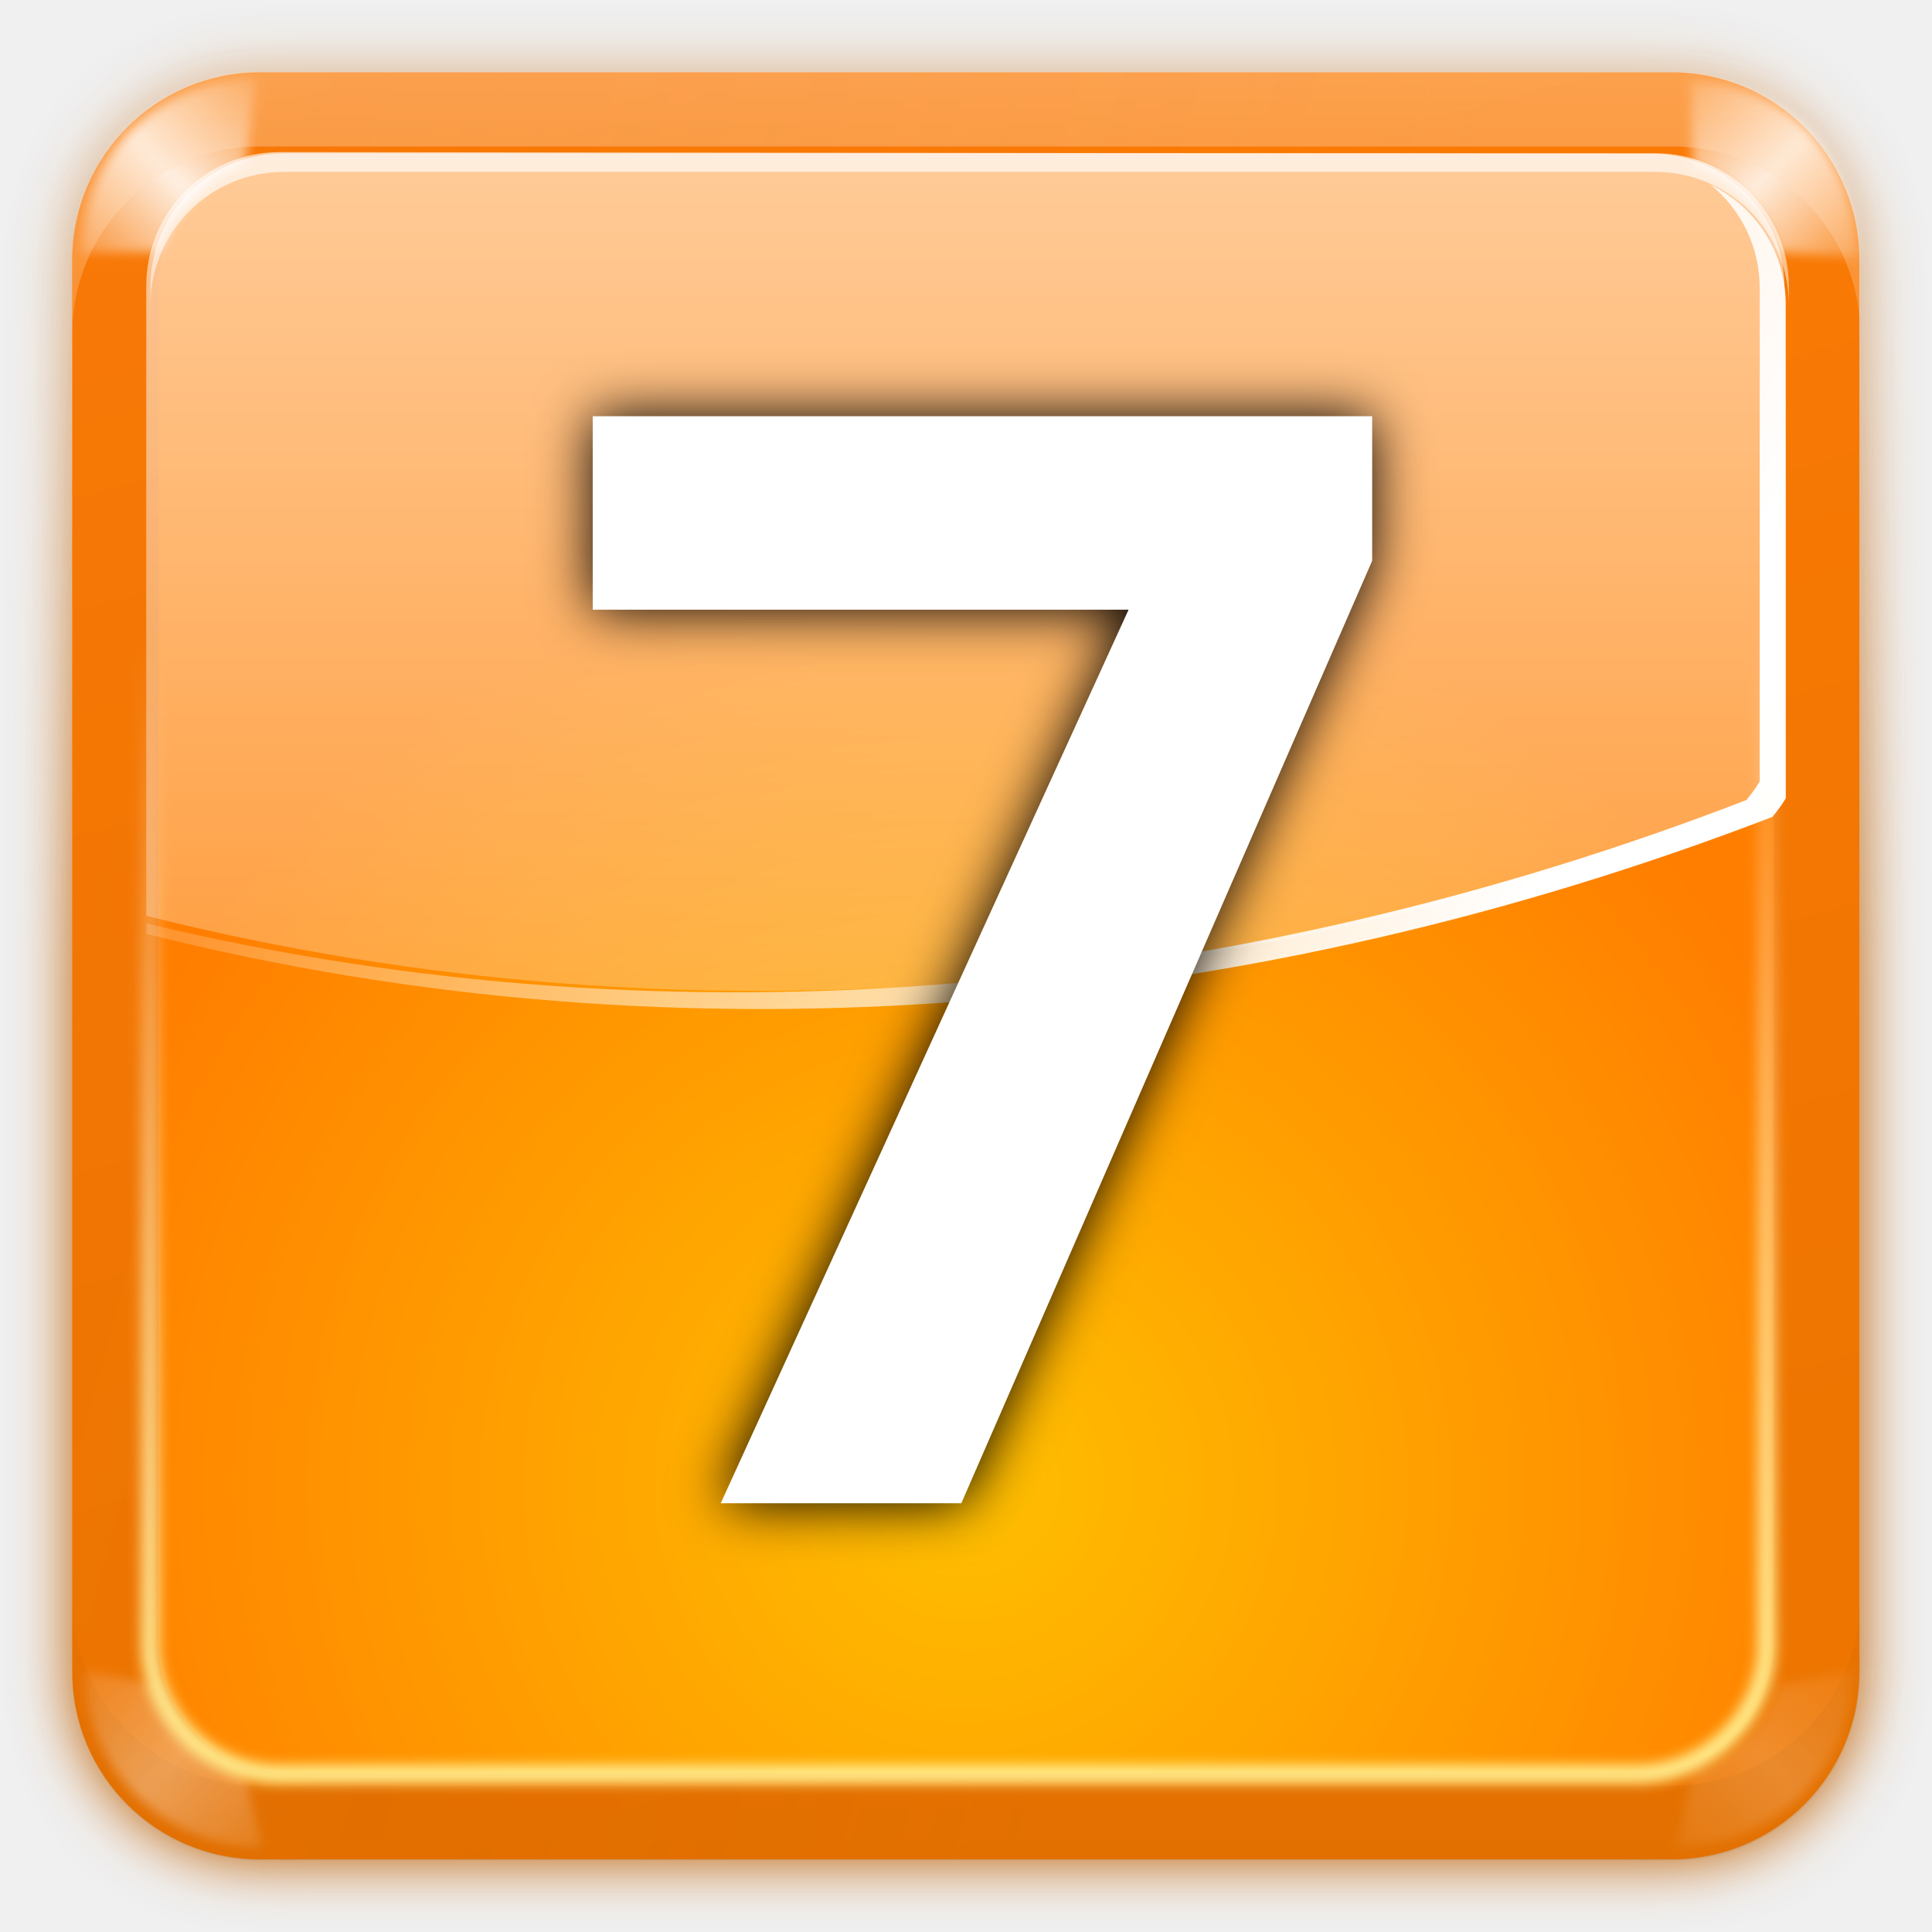
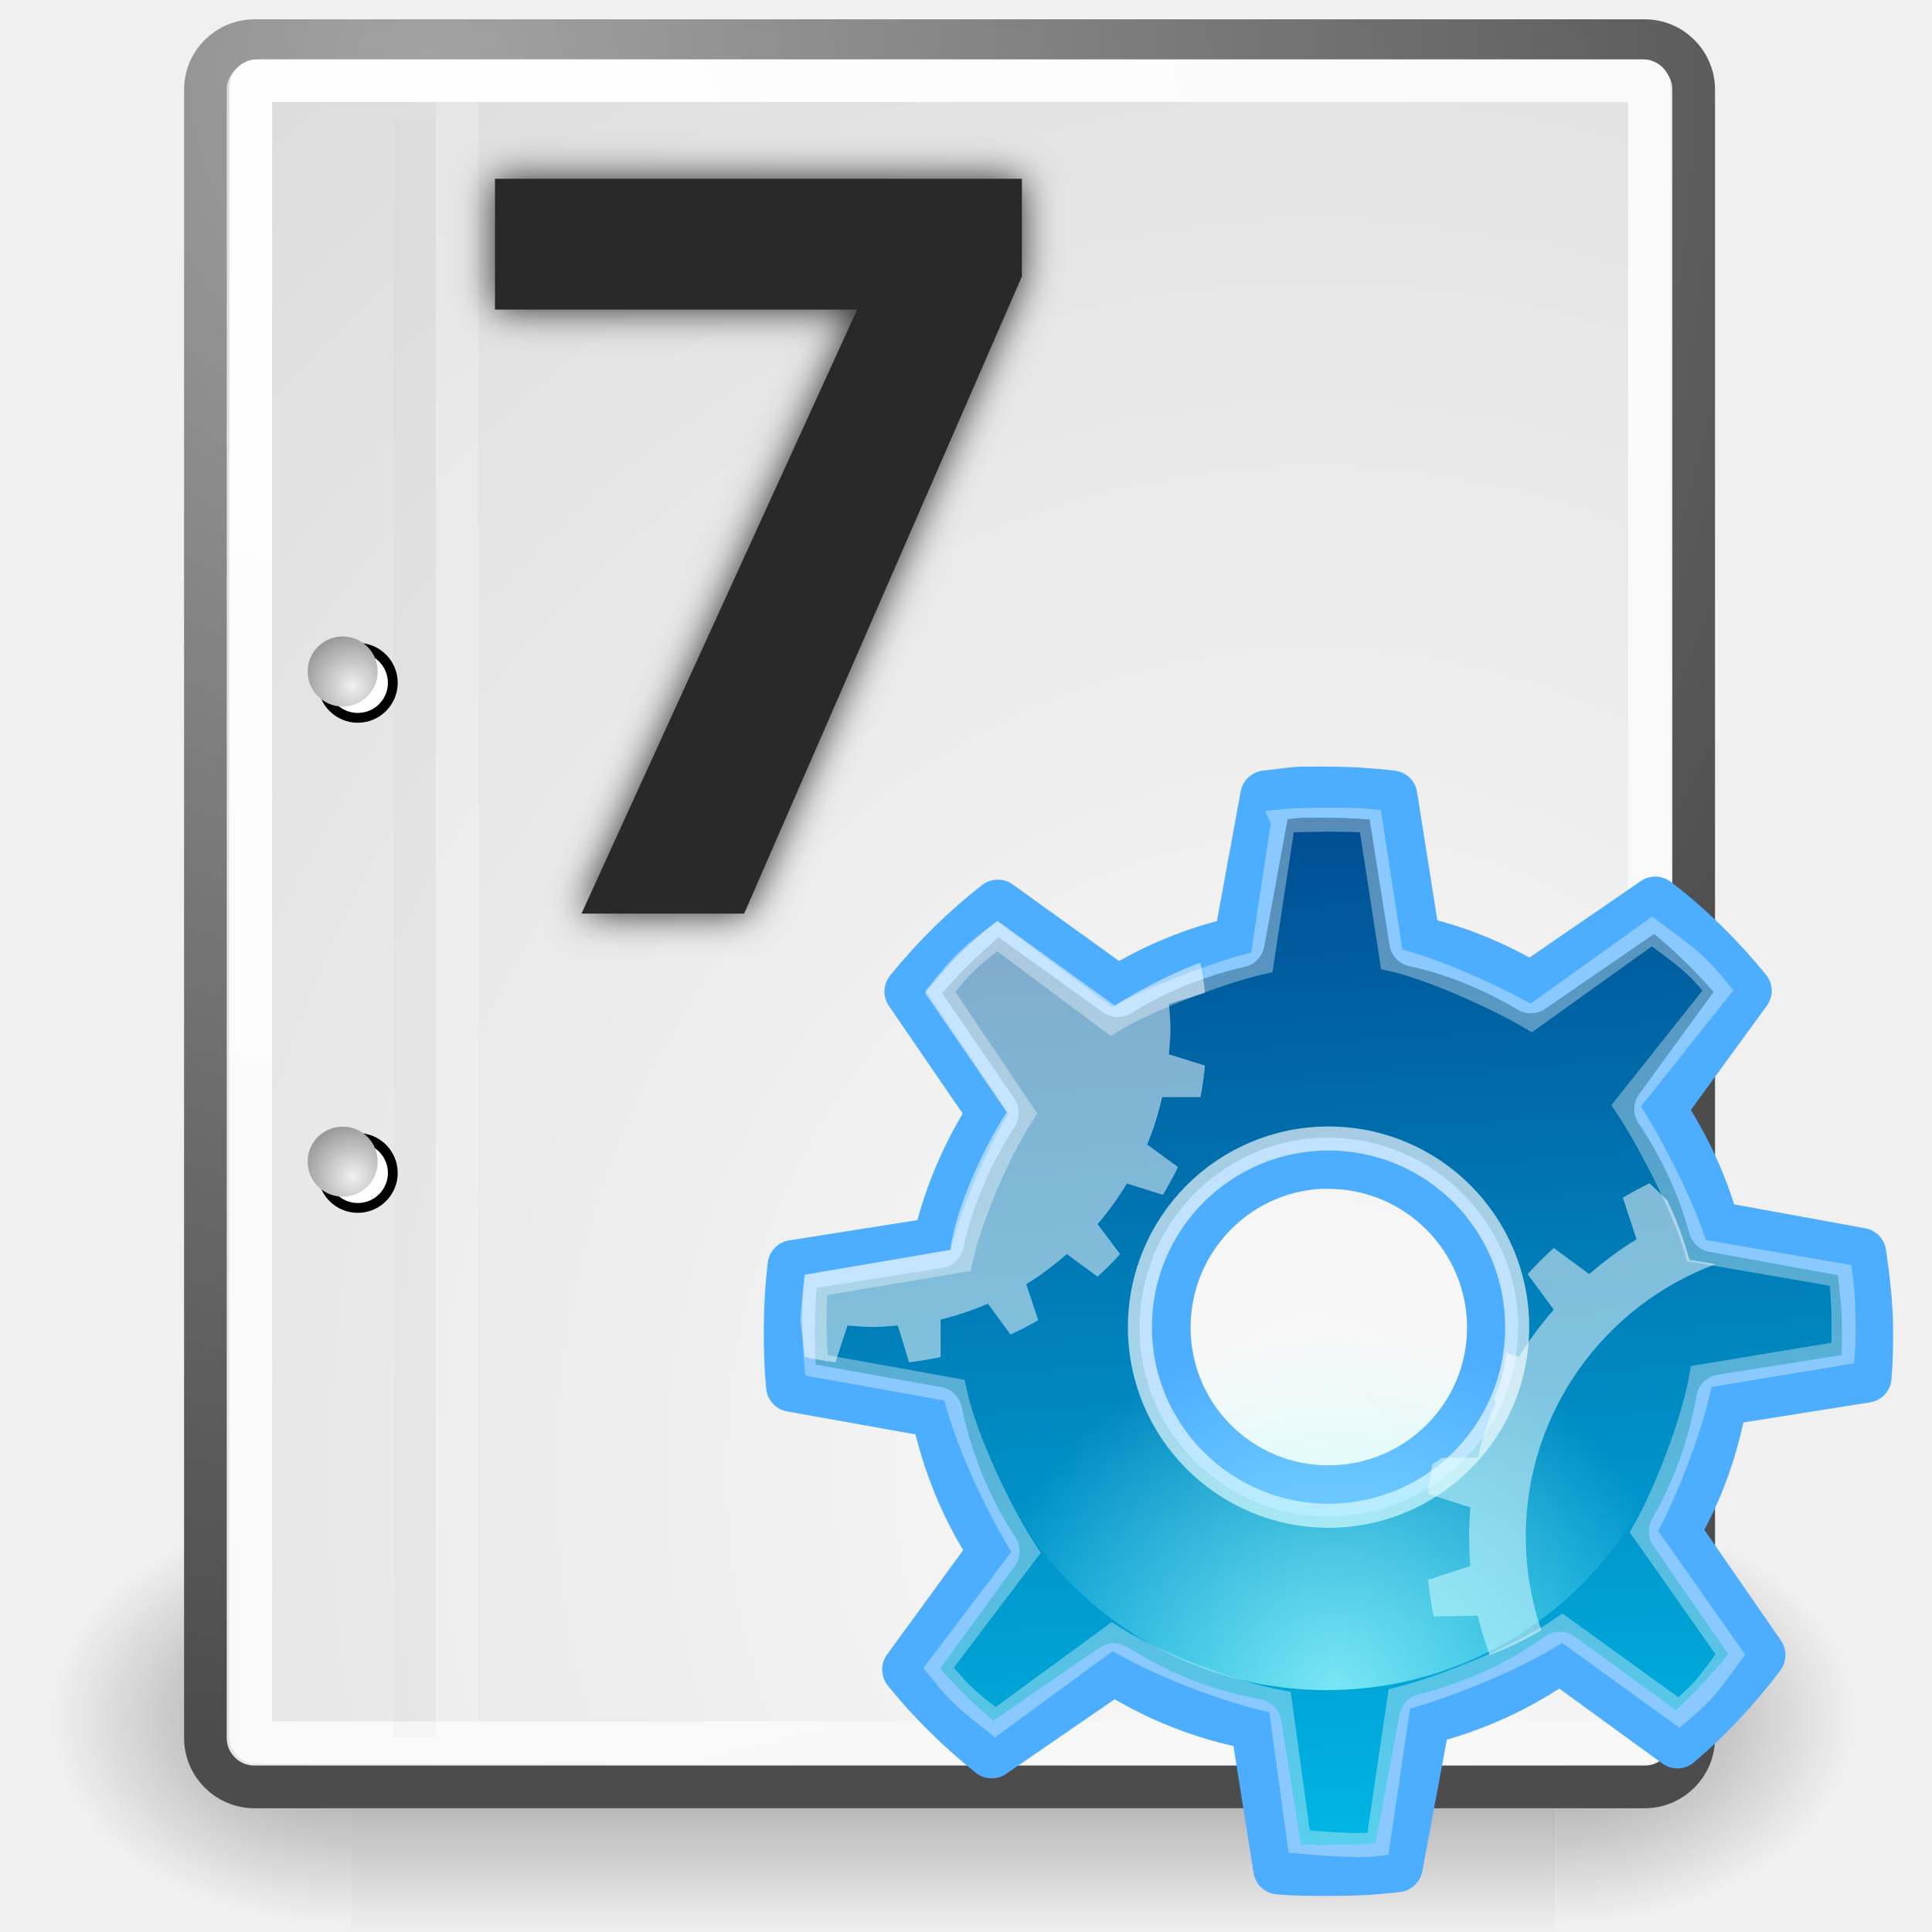
- <svg xmlns="http://www.w3.org/2000/svg" xmlns:xlink="http://www.w3.org/1999/xlink" width="100mm" height="100mm" version="1.1" viewBox="0 0 100 100" id="svg27">
-   <defs id="defs15">
-     <linearGradient id="a">
-       <stop stop-color="#fff" offset="0" id="stop1" />
-       <stop stop-color="#fff" stop-opacity="0" offset="1" id="stop2" />
-     </linearGradient>
-     <linearGradient id="linearGradient3289" x1="60.4" x2="60.4" y1="64.1" y2="-21" gradientTransform="translate(-.39 -3.51)" gradientUnits="userSpaceOnUse" xlink:href="#linearGradient6674" />
-     <linearGradient id="linearGradient6674">
-       <stop stop-color="#bf5e00" offset="0" id="stop3" />
-       <stop stop-color="#bf5e00" stop-opacity="0" offset="1" id="stop4" />
-     </linearGradient>
-     <filter id="filter3319" x="-0.04" y="-0.04" width="1.081" height="1.081">
-       <feGaussianBlur stdDeviation="1.618" id="feGaussianBlur4" />
-     </filter>
-     <linearGradient id="linearGradient6410" x1="39.7" x2="11.5" y1="114" y2="13" gradientTransform="matrix(.964 0 0 .964 -11.7 -11.7)" gradientUnits="userSpaceOnUse">
-       <stop stop-color="#ed7500" offset="0" id="stop5" />
-       <stop stop-color="#ff7b07" offset="1" id="stop6" />
-     </linearGradient>
-     <linearGradient id="linearGradient6680" x1="19.1" x2="80.1" y1="50.6" y2="66.9" gradientTransform="matrix(.964 0 0 .964 -11.7 -11.7)" gradientUnits="userSpaceOnUse" xlink:href="#linearGradient6674" />
-     <radialGradient id="radialGradient9692" cx="-64" cy="91.8" r="50.6" gradientTransform="matrix(.964 0 0 .964 11.7 -11.7)" gradientUnits="userSpaceOnUse">
-       <stop stop-color="#ffbf00" offset="0" id="stop7" />
-       <stop stop-color="#ff7e00" offset="1" id="stop8" />
-     </radialGradient>
-     <linearGradient id="linearGradient2816-2" x1="59.2" x2="59.2" y1="-31.7" y2="98.2" gradientTransform="matrix(.964 0 0 .964 -11.7 -11.7)" gradientUnits="userSpaceOnUse" xlink:href="#a" />
-     <linearGradient id="linearGradient6452" x1="21.5" x2="15.6" y1="21.7" y2="27.6" gradientTransform="translate(-.39 -3.51)" gradientUnits="userSpaceOnUse" spreadMethod="reflect" xlink:href="#a" />
-     <filter id="filter6458" x="-0.076" y="-0.073" width="1.152" height="1.145">
-       <feGaussianBlur stdDeviation=".284" id="feGaussianBlur8" />
-     </filter>
-     <linearGradient id="linearGradient6464" x1="21.5" x2="15.5" y1="21.7" y2="27.7" gradientUnits="userSpaceOnUse" spreadMethod="reflect" xlink:href="#a" />
-     <linearGradient id="linearGradient6637" x1="55.3" x2="55.3" y1="112" y2="74.9" gradientTransform="matrix(.964 0 0 .964 -11.7 -11.7)" gradientUnits="userSpaceOnUse">
-       <stop stop-color="#703700" offset="0" id="stop9" />
-       <stop stop-color="#bf5e00" stop-opacity="0" offset="1" id="stop10" />
-     </linearGradient>
-     <linearGradient id="linearGradient6470" x1="21.5" x2="14.4" y1="21.7" y2="28.9" gradientUnits="userSpaceOnUse" spreadMethod="reflect" xlink:href="#a" />
-     <linearGradient id="linearGradient6649" x1="62" x2="62" y1="15.9" y2="50.7" gradientTransform="matrix(.964 0 0 .964 -11.7 -11.7)" gradientUnits="userSpaceOnUse">
-       <stop stop-color="#ffdfbf" offset="0" id="stop11" />
-       <stop stop-color="#ffdfbf" stop-opacity="0" offset="1" id="stop12" />
-     </linearGradient>
-     <linearGradient id="linearGradient3231" x1="59.5" x2="59.5" y1="8.9" y2="47.2" gradientUnits="userSpaceOnUse" xlink:href="#a" />
-     <linearGradient id="linearGradient3233" x1="93.1" x2="31.6" y1="62.6" y2="23" gradientUnits="userSpaceOnUse" xlink:href="#a" />
-     <linearGradient id="linearGradient3243" x1="-61" x2="-59.4" y1="106" y2="45.6" gradientUnits="userSpaceOnUse">
-       <stop stop-color="#ffeb8b" offset="0" id="stop13" />
-       <stop stop-color="#fff" stop-opacity="0" offset="1" id="stop14" />
-     </linearGradient>
-     <filter id="filter3281" x="-0.015" y="-0.015" width="1.03" height="1.03">
-       <feGaussianBlur stdDeviation=".329" id="feGaussianBlur14" />
-     </filter>
-     <filter id="filter225" x="-0.092" y="-0.063" width="1.183" height="1.127" color-interpolation-filters="sRGB">
-       <feGaussianBlur stdDeviation="1.505" id="feGaussianBlur15" />
-     </filter>
-     <filter style="color-interpolation-filters:sRGB" id="filter1" x="-0.091" y="-0.064" width="1.182" height="1.127">
+ <svg xmlns="http://www.w3.org/2000/svg" xmlns:xlink="http://www.w3.org/1999/xlink" width="100mm" height="100mm" version="1.1" viewBox="0 0 100 100" id="svg36">
+   <defs id="defs22">
+     <filter id="filter1" x="-0.091" y="-0.064" width="1.182" height="1.127" color-interpolation-filters="sRGB">
      <feGaussianBlur stdDeviation="1.452" id="feGaussianBlur1" />
    </filter>
+     <linearGradient id="linearGradient3120">
+       <stop offset="0" id="stop1" />
+       <stop stop-opacity="0" offset="1" id="stop2" />
+     </linearGradient>
+     <linearGradient id="linearGradient6715" x1="303" x2="303" y1="367" y2="610" gradientTransform="matrix(2.77 0 0 1.97 -1892 -873)" gradientUnits="userSpaceOnUse">
+       <stop stop-opacity="0" offset="0" id="stop3" />
+       <stop offset=".5" id="stop4" />
+       <stop stop-opacity="0" offset="1" id="stop5" />
+     </linearGradient>
+     <radialGradient id="radialGradient6717" cx="606" cy="487" r="117" gradientTransform="matrix(2.77 0 0 1.97 -1892 -873)" gradientUnits="userSpaceOnUse" xlink:href="#linearGradient3120" />
+     <radialGradient id="radialGradient6719" cx="606" cy="487" r="117" gradientTransform="matrix(-2.77 0 0 1.97 113 -873)" gradientUnits="userSpaceOnUse" xlink:href="#linearGradient3120" />
+     <radialGradient id="radialGradient15658" cx="34" cy="35.7" r="86.7" gradientTransform="matrix(8.02 0 0 8.69 -14.2 -23.1)" gradientUnits="userSpaceOnUse">
+       <stop stop-color="#fafafa" offset="0" id="stop6" />
+       <stop stop-color="#bbb" offset="1" id="stop7" />
+     </radialGradient>
+     <radialGradient id="radialGradient15656" cx="8.82" cy="3.76" r="37.8" gradientTransform="matrix(8.08 0 0 8.62 13.8 -17.7)" gradientUnits="userSpaceOnUse">
+       <stop stop-color="#a3a3a3" offset="0" id="stop8" />
+       <stop stop-color="#4c4c4c" offset="1" id="stop9" />
+     </radialGradient>
+     <radialGradient id="radialGradient15668" cx="8.14" cy="7.27" r="38.2" gradientTransform="matrix(8.08 0 0 8.62 13.8 -17.7)" gradientUnits="userSpaceOnUse">
+       <stop stop-color="#fff" offset="0" id="stop10" />
+       <stop stop-color="#f8f8f8" offset="1" id="stop11" />
+     </radialGradient>
+     <radialGradient id="radialGradient2283" cx="20.9" cy="115" r="5.26" gradientTransform="matrix(.23 0 0 .23 4.61 3.98)" gradientUnits="userSpaceOnUse">
+       <stop stop-color="#F0F0F0" offset="0" id="stop12" />
+       <stop stop-color="#9a9a9a" offset="1" id="stop13" />
+     </radialGradient>
+     <radialGradient id="radialGradient2285" cx="20.9" cy="64.6" r="5.26" gradientTransform="matrix(.23 0 0 .23 4.61 3.98)" gradientUnits="userSpaceOnUse">
+       <stop stop-color="#F0F0F0" offset="0" id="stop14" />
+       <stop stop-color="#9a9a9a" offset="1" id="stop15" />
+     </radialGradient>
+     <linearGradient id="linearGradient3773" x1="381" x2="400" y1="12.2" y2="296" gradientTransform="matrix(.944 0 0 .944 463 149)" gradientUnits="userSpaceOnUse">
+       <stop stop-color="#004c91" offset="0" id="stop16" />
+       <stop stop-color="#00d7ff" offset="1" id="stop17" />
+     </linearGradient>
+     <linearGradient id="linearGradient3" x1="720" x2="941" y1="264" y2="264" gradientTransform="matrix(3.27 0 0 3.27 764 -250)" gradientUnits="userSpaceOnUse">
+       <stop stop-color="#4dadff" offset="0" id="stop18" />
+       <stop stop-color="#0000c0" offset=".263" id="stop19" />
+       <stop stop-color="#4dadff" offset="1" id="stop20" />
+     </linearGradient>
+     <radialGradient id="radialGradient3970-8-7" cx="393" cy="808" r="16.2" gradientTransform="matrix(4.34 0 0 4.34 -876 -3175)" gradientUnits="userSpaceOnUse">
+       <stop stop-color="#a8ffff" stop-opacity=".718" offset="0" id="stop21" />
+       <stop stop-color="#a8ffff" stop-opacity="0" offset="1" id="stop22" />
+     </radialGradient>
+     <linearGradient id="linearGradient6715-1" y2="609.51" gradientUnits="userSpaceOnUse" x2="302.86" gradientTransform="matrix(2.7744,0,0,1.9697,-1892.2,-872.89)" y1="366.65" x1="302.86">
+       <stop id="stop5050" style="stop-color:black;stop-opacity:0" offset="0" />
+       <stop id="stop5056" style="stop-color:black" offset=".5" />
+       <stop id="stop5052" style="stop-color:black;stop-opacity:0" offset="1" />
+     </linearGradient>
+     <radialGradient id="radialGradient6717-7" xlink:href="#linearGradient3120" gradientUnits="userSpaceOnUse" cy="486.65" cx="605.71" gradientTransform="matrix(2.7744,0,0,1.9697,-1891.6,-872.89)" r="117.14" />
+     <radialGradient id="radialGradient6719-2" xlink:href="#linearGradient3120" gradientUnits="userSpaceOnUse" cy="486.65" cx="605.71" gradientTransform="matrix(-2.7744,0,0,1.9697,112.76,-872.89)" r="117.14" />
+     <radialGradient id="radialGradient15658-2" gradientUnits="userSpaceOnUse" cy="35.737" cx="33.967" gradientTransform="matrix(8.018478,0,0,8.691437,-14.19716,-23.12076)" r="86.708">
+       <stop id="stop260" style="stop-color:#fafafa" offset="0" />
+       <stop id="stop261" style="stop-color:#bbbbbb" offset="1" />
+     </radialGradient>
+     <radialGradient id="radialGradient15656-6" gradientUnits="userSpaceOnUse" cy="3.756" cx="8.824" gradientTransform="matrix(8.083428,0,0,8.622146,13.79977,-17.72398)" r="37.752">
+       <stop id="stop270" style="stop-color:#a3a3a3" offset="0" />
+       <stop id="stop271" style="stop-color:#4c4c4c" offset="1" />
+     </radialGradient>
+     <radialGradient id="radialGradient15668-1" gradientUnits="userSpaceOnUse" cy="7.268" cx="8.144" gradientTransform="matrix(8.083428,0,0,8.622146,13.79977,-17.72398)" r="38.159">
+       <stop id="stop15664" style="stop-color:#ffffff" offset="0" />
+       <stop id="stop15666" style="stop-color:#f8f8f8" offset="1" />
+     </radialGradient>
+     <radialGradient id="radialGradient2283-0" gradientUnits="userSpaceOnUse" cx="20.892" cy="114.57" r="5.256" gradientTransform="matrix(0.2297,0,0,0.2297,4.6135,3.9798)">
+       <stop id="stop15566" style="stop-color:#F0F0F0" offset="0" />
+       <stop id="stop15568" style="stop-color:#9a9a9a" offset="1" />
+     </radialGradient>
+     <radialGradient id="radialGradient2285-6" gradientUnits="userSpaceOnUse" cx="20.892" cy="64.568" r="5.257" gradientTransform="matrix(0.2297,0,0,0.2297,4.6135,3.9798)">
+       <stop id="stop15573" style="stop-color:#F0F0F0" offset="0" />
+       <stop id="stop15575" style="stop-color:#9a9a9a" offset="1" />
+     </radialGradient>
+     <linearGradient id="linearGradient3773-1" y2="296.077" gradientUnits="userSpaceOnUse" x2="399.815" gradientTransform="matrix(0.9435935,0,0,0.9435935,462.7199,149.2096)" y1="12.23" x1="380.808">
+       <stop id="stop53300" style="stop-color:#004c91;stop-opacity:1;" offset="0" />
+       <stop id="stop53302" style="stop-color:#00d7ff;stop-opacity:1;" offset="1" />
+     </linearGradient>
+     <linearGradient xlink:href="#linearGradient14853" id="linearGradient3-5" x1="720.005" y1="264.056" x2="940.927" y2="264.056" gradientUnits="userSpaceOnUse" />
+     <linearGradient id="linearGradient14853" x1="50.01" x2="63.5" y1="99.98" gradientTransform="matrix(3.26869,0,0,3.268851,763.5106,-250.1769)" gradientUnits="userSpaceOnUse">
+       <stop stop-color="#37a3ff" offset="0" id="stop7-9" style="stop-color:#4dadff;stop-opacity:1" />
+       <stop stop-color="#000091" offset=".263" id="stop9-4" style="stop-color:#0000c0;stop-opacity:1" />
+       <stop stop-color="#37a3ff" offset="1" id="stop11-9" style="stop-color:#4dadff;stop-opacity:1" />
+     </linearGradient>
+     <radialGradient id="radialGradient3970-8" cx="393.3" cy="808.2" r="16.25" gradientTransform="matrix(4.340868,0,0,4.341082,-875.5931,-3174.519)" gradientUnits="userSpaceOnUse">
+       <stop stop-color="#a8ffff" stop-opacity=".718" offset="0" id="stop23" />
+       <stop stop-color="#a8ffff" stop-opacity="0" offset="1" id="stop25" />
+     </radialGradient>
  </defs>
-   <rect transform="matrix(.964 0 0 .964 -11.3 -8.29)" x="15.6" y="12.5" width="96" height="96" rx="10.1" fill="url(#linearGradient3289)" filter="url(#filter3319)" id="rect15" />
-   <g stroke-width=".964" id="g18">
-     <rect x="3.74" y="3.74" width="92.5" height="92.5" rx="9.71" fill="url(#linearGradient6410)" id="rect16" />
-     <rect x="3.74" y="3.74" width="92.5" height="92.5" rx="9.71" fill="url(#linearGradient6680)" opacity=".083" id="rect17" />
-     <rect transform="scale(-1,1)" x="-91.8" y="8.19" width="83.6" height="83.6" rx="6.75" fill="url(#radialGradient9692)" id="rect18" />
-     <path d="m14.5 7.87c-3.85 0-6.93 3.08-6.93 6.93v32.6c27.9 7.04 57.4 4.22 84.1-6.05 0.272-0.321 0.506-0.648 0.693-0.964v-25.5c0-3.85-3.08-6.93-6.93-6.93z" fill="url(#linearGradient2816-2)" id="path18" />
+   <g id="g4" transform="matrix(0.2645833,0,0,0.2645833,-0.1980492,0.1675148)">
+     <g id="g6707" transform="matrix(0.1757739,0,0,0.1742128,343.5451,320.446)">
+       <rect id="rect6709" style="color:#000000;opacity:0.402;fill:url(#linearGradient6715-1)" height="478.36" width="1339.6" y="-150.7" x="-1559.3" />
+       <path id="path6711" style="color:#000000;opacity:0.402;fill:url(#radialGradient6717-7)" d="m -219.62,-150.68 v 478.33 c 142.88,0.9 345.4,-107.17 345.4,-239.2 0,-132.02 -159.44,-239.13 -345.4,-239.13 z" />
+       <path id="path6713" style="color:#000000;opacity:0.402;fill:url(#radialGradient6719-2)" d="m -1559.3,-150.68 v 478.33 c -142.8,0.9 -345.4,-107.17 -345.4,-239.2 0,-132.02 159.5,-239.13 345.4,-239.13 z" />
+     </g>
+     <rect id="rect15391" style="color:#000000;display:block;fill:url(#radialGradient15658-2);stroke:url(#radialGradient15656-6);stroke-width:8.348;stroke-linecap:round;stroke-linejoin:round" ry="9.592" height="341.613" width="291.148" y="7.321" x="40.932" />
+     <rect id="rect15660" style="color:#000000;display:block;fill:none;stroke:url(#radialGradient15668-1);stroke-width:8.348;stroke-linecap:round;stroke-linejoin:round" rx="1.244" ry="1.244" height="325.134" width="273.625" y="15.147" x="49.802" />
+     <g id="g2270" transform="matrix(8.348321,0,0,8.348321,-8.800392,-23.4379)">
+       <g id="g1440" style="fill:#ffffff;stroke:#000000" transform="matrix(0.2297,0,0,0.2297,4.9671,4.245)">
+         <path id="path1448" d="m 23.428,113.07 c 0,1.97 -1.6,3.57 -3.573,3.57 -1.974,0 -3.573,-1.6 -3.573,-3.57 0,-1.97 1.6,-3.57 3.573,-3.57 1.973,0 3.573,1.6 3.573,3.57 z" />
+         <path id="path1456" d="m 23.428,63.07 c 0,1.973 -1.6,3.573 -3.573,3.573 -1.974,0 -3.573,-1.6 -3.573,-3.573 0,-1.974 1.6,-3.573 3.573,-3.573 1.973,0 3.573,1.6 3.573,3.573 z" />
+       </g>
+       <path id="path15570" style="fill:url(#radialGradient2283-0)" d="m 9.995,29.952 c 0,0.454 -0.367,0.821 -0.821,0.821 -0.454,0 -0.821,-0.368 -0.821,-0.821 0,-0.453 0.367,-0.82 0.821,-0.82 0.453,0 0.821,0.367 0.821,0.82 z" />
+       <path id="path15577" style="fill:url(#radialGradient2285-6)" d="m 9.995,18.467 c 0,0.453 -0.367,0.821 -0.821,0.821 -0.454,0 -0.821,-0.368 -0.821,-0.821 0,-0.453 0.367,-0.821 0.821,-0.821 0.453,0 0.821,0.368 0.821,0.821 z" />
+     </g>
+     <path id="path15672" style="fill:none;stroke:#000000;stroke-width:8.253;stroke-opacity:0.018" d="M 81.859,22.747 V 339.207" />
+     <path id="path15674" style="fill:none;stroke:#ffffff;stroke-width:8.348;stroke-opacity:0.205" d="M 90.157,18.792 V 336.178" />
+     <g id="g3" transform="translate(-569.8359,-4.261593)">
+       <path id="path3243" style="color:#000000;fill:url(#linearGradient3773-1);stroke:url(#linearGradient3-5);stroke-width:10;stroke-linecap:round;stroke-linejoin:round;stroke-dasharray:none" d="m 824.942,158.605 c -2.229,0.152 -4.392,0.497 -6.573,0.747 h -0.15 l -5.229,28.532 c -8.52,1.941 -16.537,5.234 -23.75,9.71 L 765.786,180.713 c -6.341,4.922 -12.109,10.663 -17.179,16.88 l 16.282,23.753 c -4.944,7.551 -8.661,16.18 -10.755,25.245 v 0.146 l -28.382,4.481 c -0.519,4.241 -0.747,8.619 -0.747,12.996 0,3.583 0.099,7.119 0.448,10.608 l 28.382,5.078 c 2.019,9.855 5.853,19.062 11.203,27.187 l -16.88,23.153 c 4.834,6.004 10.415,11.468 16.432,16.283 l 23.902,-16.429 c 8.351,5.327 17.675,9.065 27.784,10.904 l 4.481,28.231 c 3.183,0.292 6.451,0.301 9.71,0.301 4.603,0 9,-0.174 13.443,-0.748 l 5.379,-28.833 c 9.597,-2.384 18.61,-6.531 26.439,-12.098 l 23.007,16.73 c 5.962,-5.073 11.421,-10.909 16.133,-17.176 l -16.73,-24.201 c 4.528,-7.824 7.669,-16.457 9.258,-25.692 l 28.235,-4.481 c 0.244,-2.948 0.296,-5.802 0.296,-8.816 0,-5.229 -0.607,-10.358 -1.345,-15.385 l -28.677,-5.229 c -2.248,-8.299 -5.939,-16.043 -10.608,-23.002 l 16.88,-23.155 c -5.233,-6.398 -11.2,-12.31 -17.778,-17.328 l -24.347,16.73 c -6.997,-4.139 -14.529,-7.314 -22.706,-9.112 l -4.481,-28.382 c -4.081,-0.48 -8.191,-0.747 -12.399,-0.747 -1.138,0 -2.309,-0.036 -3.437,0 -0.55,0.017 -1.091,-0.032 -1.641,0 -0.15,0.009 -0.301,-0.01 -0.447,0 z m 3.884,72.599 c 0.545,-0.028 1.086,0 1.641,0 17.684,0 32.115,14.435 32.115,32.119 0,17.679 -14.43,31.964 -32.115,31.964 -17.684,0 -31.969,-14.285 -31.969,-31.964 0,-17.129 13.41,-31.259 30.328,-32.119 z" />
+       <circle id="path3283" style="color:#000000;opacity:0.648;fill:none;stroke:#ffffff;stroke-width:4.702" cx="830.486" cy="263.252" r="36.901" />
+       <path id="path3285" style="color:#000000;opacity:0.347;fill:none;stroke:#ffffff;stroke-width:4.702" d="m 821.631,164.253 -4.199,27.624 c -7.989,1.819 -22.682,7.383 -29.439,11.579 l -22.334,-16.67 c -5.943,4.614 -6.35,4.927 -11.102,10.754 l 16.147,23.948 c -4.631,7.081 -10.2,19.701 -12.198,28.72 l -28.296,4.768 c -0.487,3.973 -0.253,12.479 0.075,15.747 l 27.028,4.871 c 1.892,9.239 8.971,24.107 13.988,31.724 l -17.092,22.584 c 4.531,5.624 5.438,6.141 11.078,10.655 l 22.852,-16.744 c 7.833,4.994 23.374,11.068 32.848,12.794 l 3.747,27.276 c 2.986,0.273 11.233,1.034 15.399,0.498 l 4.199,-28.395 c 8.995,-2.238 24.54,-8.619 31.875,-13.838 l 22.833,16.495 c 5.591,-4.758 5.642,-5.473 10.058,-11.351 l -16.918,-24.046 c 4.246,-7.335 9.738,-21.681 11.228,-30.337 l 27.699,-4.594 c 0.23,-2.765 0.245,-10.462 -0.447,-15.178 l -28.221,-4.867 c -2.106,-7.782 -9.338,-21.798 -13.716,-28.325 l 17.938,-22.58 c -4.904,-5.998 -6.729,-6.821 -12.893,-11.525 l -23.623,16.919 c -6.559,-3.88 -19.64,-9.794 -27.304,-11.479 l -4.171,-27.028 c -3.827,-0.45 -14.858,-0.25 -17.04,0 z" />
+       <path id="path3767" style="color:#000000;opacity:0.5;fill:#ffffff;stroke-width:4.702" d="m 765.711,183.759 c -6.34,4.922 -9.11,7.875 -14.179,14.092 l 15.998,23.344 c -4.944,7.518 -10.149,19.593 -11.038,26.938 l -28.506,4.909 c -0.324,2.647 -0.817,8.713 -0.817,8.713 l 0.831,7.345 c 2.011,0.418 3.951,0.804 6.025,1.03 l 2.351,-7.199 c 1.617,0.132 3.195,0.292 4.849,0.292 1.651,0 3.378,-0.16 4.996,-0.292 l 2.204,7.199 c 2.075,-0.226 4.16,-0.611 6.171,-1.03 v -7.345 c 3.224,-0.752 6.263,-1.824 9.257,-3.084 l 4.41,6.023 c 1.89,-0.856 3.644,-1.768 5.435,-2.793 l -2.351,-7.053 c 2.807,-1.702 5.464,-3.738 7.932,-5.877 l 6.028,4.41 c 1.528,-1.396 3.014,-2.878 4.406,-4.41 l -4.406,-5.877 c 2.135,-2.473 4.025,-5.125 5.727,-7.932 l 7.053,2.201 c 1.025,-1.791 2.088,-3.545 2.939,-5.435 l -6.023,-4.406 c 1.265,-2.995 2.186,-6.033 2.939,-9.258 h 7.495 c 0.414,-2.012 0.654,-4.095 0.879,-6.174 l -7.053,-2.201 c 0.136,-1.617 0.296,-3.348 0.296,-4.998 0,-1.65 -0.16,-3.23 -0.296,-4.849 l 7.053,-2.204 c -0.212,-1.974 -0.494,-3.959 -0.879,-5.877 -5.398,1.877 -12.004,5.422 -16.781,8.386 z" />
+       <path id="path3770" style="color:#000000;opacity:0.5;fill:#ffffff;stroke-width:4.702" d="m 893.294,235.109 c -1.806,0.851 -3.512,1.815 -5.238,2.798 l 2.68,8.158 c -3.277,1.984 -6.371,4.326 -9.254,6.818 l -6.94,-5.111 c -1.787,1.627 -3.489,3.324 -5.111,5.111 l 5.111,6.94 c -2.492,2.882 -4.829,5.976 -6.818,9.254 l -2.558,-0.851 c -0.221,3.291 -1.11,6.399 -2.436,9.254 l 0.489,0.362 c -1.472,3.494 -2.657,7.199 -3.531,10.96 h -6.94 c -0.639,0.4 -1.27,0.87 -1.947,1.218 -0.367,1.951 -0.635,3.842 -0.851,5.84 l 8.275,2.68 c -0.155,1.885 -0.24,3.795 -0.24,5.722 0,1.928 0.085,3.837 0.24,5.722 l -8.275,2.68 c 0.263,2.417 0.611,4.834 1.096,7.18 l 8.642,-0.122 c 0.602,2.586 1.425,5.21 2.313,7.674 3.503,-1.354 6.931,-2.962 10.105,-4.871 -1.933,-5.718 -3.042,-11.891 -3.042,-18.262 0,-24.441 15.479,-45.313 37.132,-53.325 l -5.111,-0.851 c -1.049,-3.87 -2.407,-7.66 -4.142,-11.205 -0.047,-0.103 -0.066,-0.259 -0.118,-0.362 l -0.244,-0.244 z" />
+       <ellipse cx="830.138" cy="263.714" fill="url(#radialGradient3970-8)" stroke-width="4.341" id="ellipse39" style="fill:url(#radialGradient3970-8)" rx="70.541" ry="70.545" />
+     </g>
  </g>
-   <path transform="matrix(.964 0 0 .964 -11.3 -8.29)" d="m25.5 12.8c-4.69 0-9.4 3.57-9.4 9.4l4.27-0.059c0.452-2.13 2.85-4.27 4.53-4.6z" fill="url(#linearGradient6452)" filter="url(#filter6458)" opacity=".888" id="path19" />
-   <path transform="matrix(-.964 0 0 .964 112 -11.7)" d="m25.4 16.5c-4.69 0-8.97 3.66-8.97 9.48l4.35-0.315c0.452-2.13 2.85-4.27 4.53-4.6z" fill="url(#linearGradient6464)" filter="url(#filter6458)" opacity=".869" id="path20" />
-   <path d="m3.74 82.7v3.88c0 5.38 4.34 9.72 9.72 9.72h73.1c5.38 0 9.72-4.34 9.72-9.72v-3.88c0 5.38-4.34 9.72-9.72 9.72h-73.1c-5.38 0-9.72-4.34-9.72-9.72z" fill="url(#linearGradient6637)" opacity=".083" stroke-width=".964" id="path21" />
-   <path transform="matrix(.964 0 0 -.964 -11.7 112)" d="m26.2 17c-4.69 0-9.48 3.66-9.48 9.48l4.01-0.825c0.452-2.13 2.85-4.27 4.53-4.6z" fill="url(#linearGradient6470)" filter="url(#filter6458)" opacity=".326" id="path22" />
-   <path transform="matrix(-.964 0 0 -.964 112 112)" d="m26.2 17c-4.69 0-9.48 3.66-9.48 9.48l4.01-0.825c0.452-2.13 2.85-4.27 4.53-4.6z" fill="url(#linearGradient6470)" filter="url(#filter6458)" opacity=".176" id="path23" />
-   <path d="m3.74 17.3v-3.88c0-5.38 4.34-9.72 9.72-9.72h73.1c5.38 0 9.72 4.34 9.72 9.72v3.88c0-5.38-4.34-9.72-9.72-9.72h-73.1c-5.38 0-9.72 4.34-9.72 9.72z" fill="url(#linearGradient6649)" opacity=".389" stroke-width=".964" id="path24" />
-   <g transform="matrix(.964 0 0 .964 -11.7 -12.6)" id="g26">
-     <path d="m27.4 21.3c-3.99 0-7.19 3.2-7.19 7.19v1c0-3.99 3.2-7.19 7.19-7.19h73.6c3.99 0 7.19 3.2 7.19 7.19v-1c0-3.99-3.2-7.19-7.19-7.19z" fill="url(#linearGradient3231)" id="path25" />
-     <path d="m104 23c1.6 1.32 2.62 3.29 2.62 5.53v26.5c-0.193 0.328-0.437 0.667-0.719 1-27.2 10.5-57.3 13.5-85.9 6.62v0.562c29 7.31 59.6 4.38 87.3-6.28 0.282-0.333 0.525-0.672 0.719-1v-26.5c0-2.85-1.64-5.27-4.03-6.44z" fill="url(#linearGradient3233)" id="path26" />
+   <g transform="matrix(.676 0 0 .676 4.88 -5.31)" fill="#292929" font-family="Ubuntu" font-size="78.8px" font-weight="bold" stroke-width=".492" id="g36">
+     <text x="28.554" y="77.809" filter="url(#filter1)" style="font-variant-caps:normal;font-variant-east-asian:normal;font-variant-ligatures:normal;font-variant-numeric:normal;line-height:1.25" xml:space="preserve" id="text35">
+       <tspan x="28.554" y="77.809" fill="#292929" font-family="Ubuntu" font-size="78.8px" font-weight="bold" stroke-width=".492" style="font-variant-caps:normal;font-variant-east-asian:normal;font-variant-ligatures:normal;font-variant-numeric:normal" id="tspan35">7</tspan>
+     </text>
+     <text x="28.554" y="77.809" style="font-variant-caps:normal;font-variant-east-asian:normal;font-variant-ligatures:normal;font-variant-numeric:normal;line-height:1.25" xml:space="preserve" id="text36">
+       <tspan x="28.554" y="77.809" fill="#292929" font-family="Ubuntu" font-size="78.8px" font-weight="bold" stroke-width=".492" style="font-variant-caps:normal;font-variant-east-asian:normal;font-variant-ligatures:normal;font-variant-numeric:normal" id="tspan36">7</tspan>
+     </text>
  </g>
-   <rect transform="matrix(-.964 0 0 .964 -11.7 -11.7)" x="-107" y="20.6" width="86.8" height="86.8" rx="7" fill="none" filter="url(#filter3281)" stroke="url(#linearGradient3243)" stroke-linecap="round" stroke-linejoin="round" id="rect26" />
-   <text x="28.554" y="77.809" fill="#ffffff" font-family="Ubuntu" font-size="78.8px" font-weight="bold" stroke-width="0.492" style="line-height:1.25;font-variant-ligatures:normal;font-variant-caps:normal;font-variant-numeric:normal;font-variant-east-asian:normal;fill:#000000;fill-opacity:1;filter:url(#filter1)" xml:space="preserve" id="text1">
-     <tspan x="28.554" y="77.809" fill="#ffffff" font-family="Ubuntu" font-size="78.8px" font-weight="bold" stroke-width="0.492" style="font-variant-ligatures:normal;font-variant-caps:normal;font-variant-numeric:normal;font-variant-east-asian:normal;fill:#000000;fill-opacity:1" id="tspan1">7</tspan>
-   </text>
-   <text x="28.554" y="77.809" fill="#ffffff" font-family="Ubuntu" font-size="78.8px" font-weight="bold" stroke-width="0.492" style="line-height:1.25;font-variant-ligatures:normal;font-variant-caps:normal;font-variant-numeric:normal;font-variant-east-asian:normal" xml:space="preserve" id="text27">
-     <tspan x="28.554" y="77.809" fill="#ffffff" font-family="Ubuntu" font-size="78.8px" font-weight="bold" stroke-width="0.492" style="font-variant-ligatures:normal;font-variant-caps:normal;font-variant-numeric:normal;font-variant-east-asian:normal" id="tspan27">7</tspan>
-   </text>
</svg>
